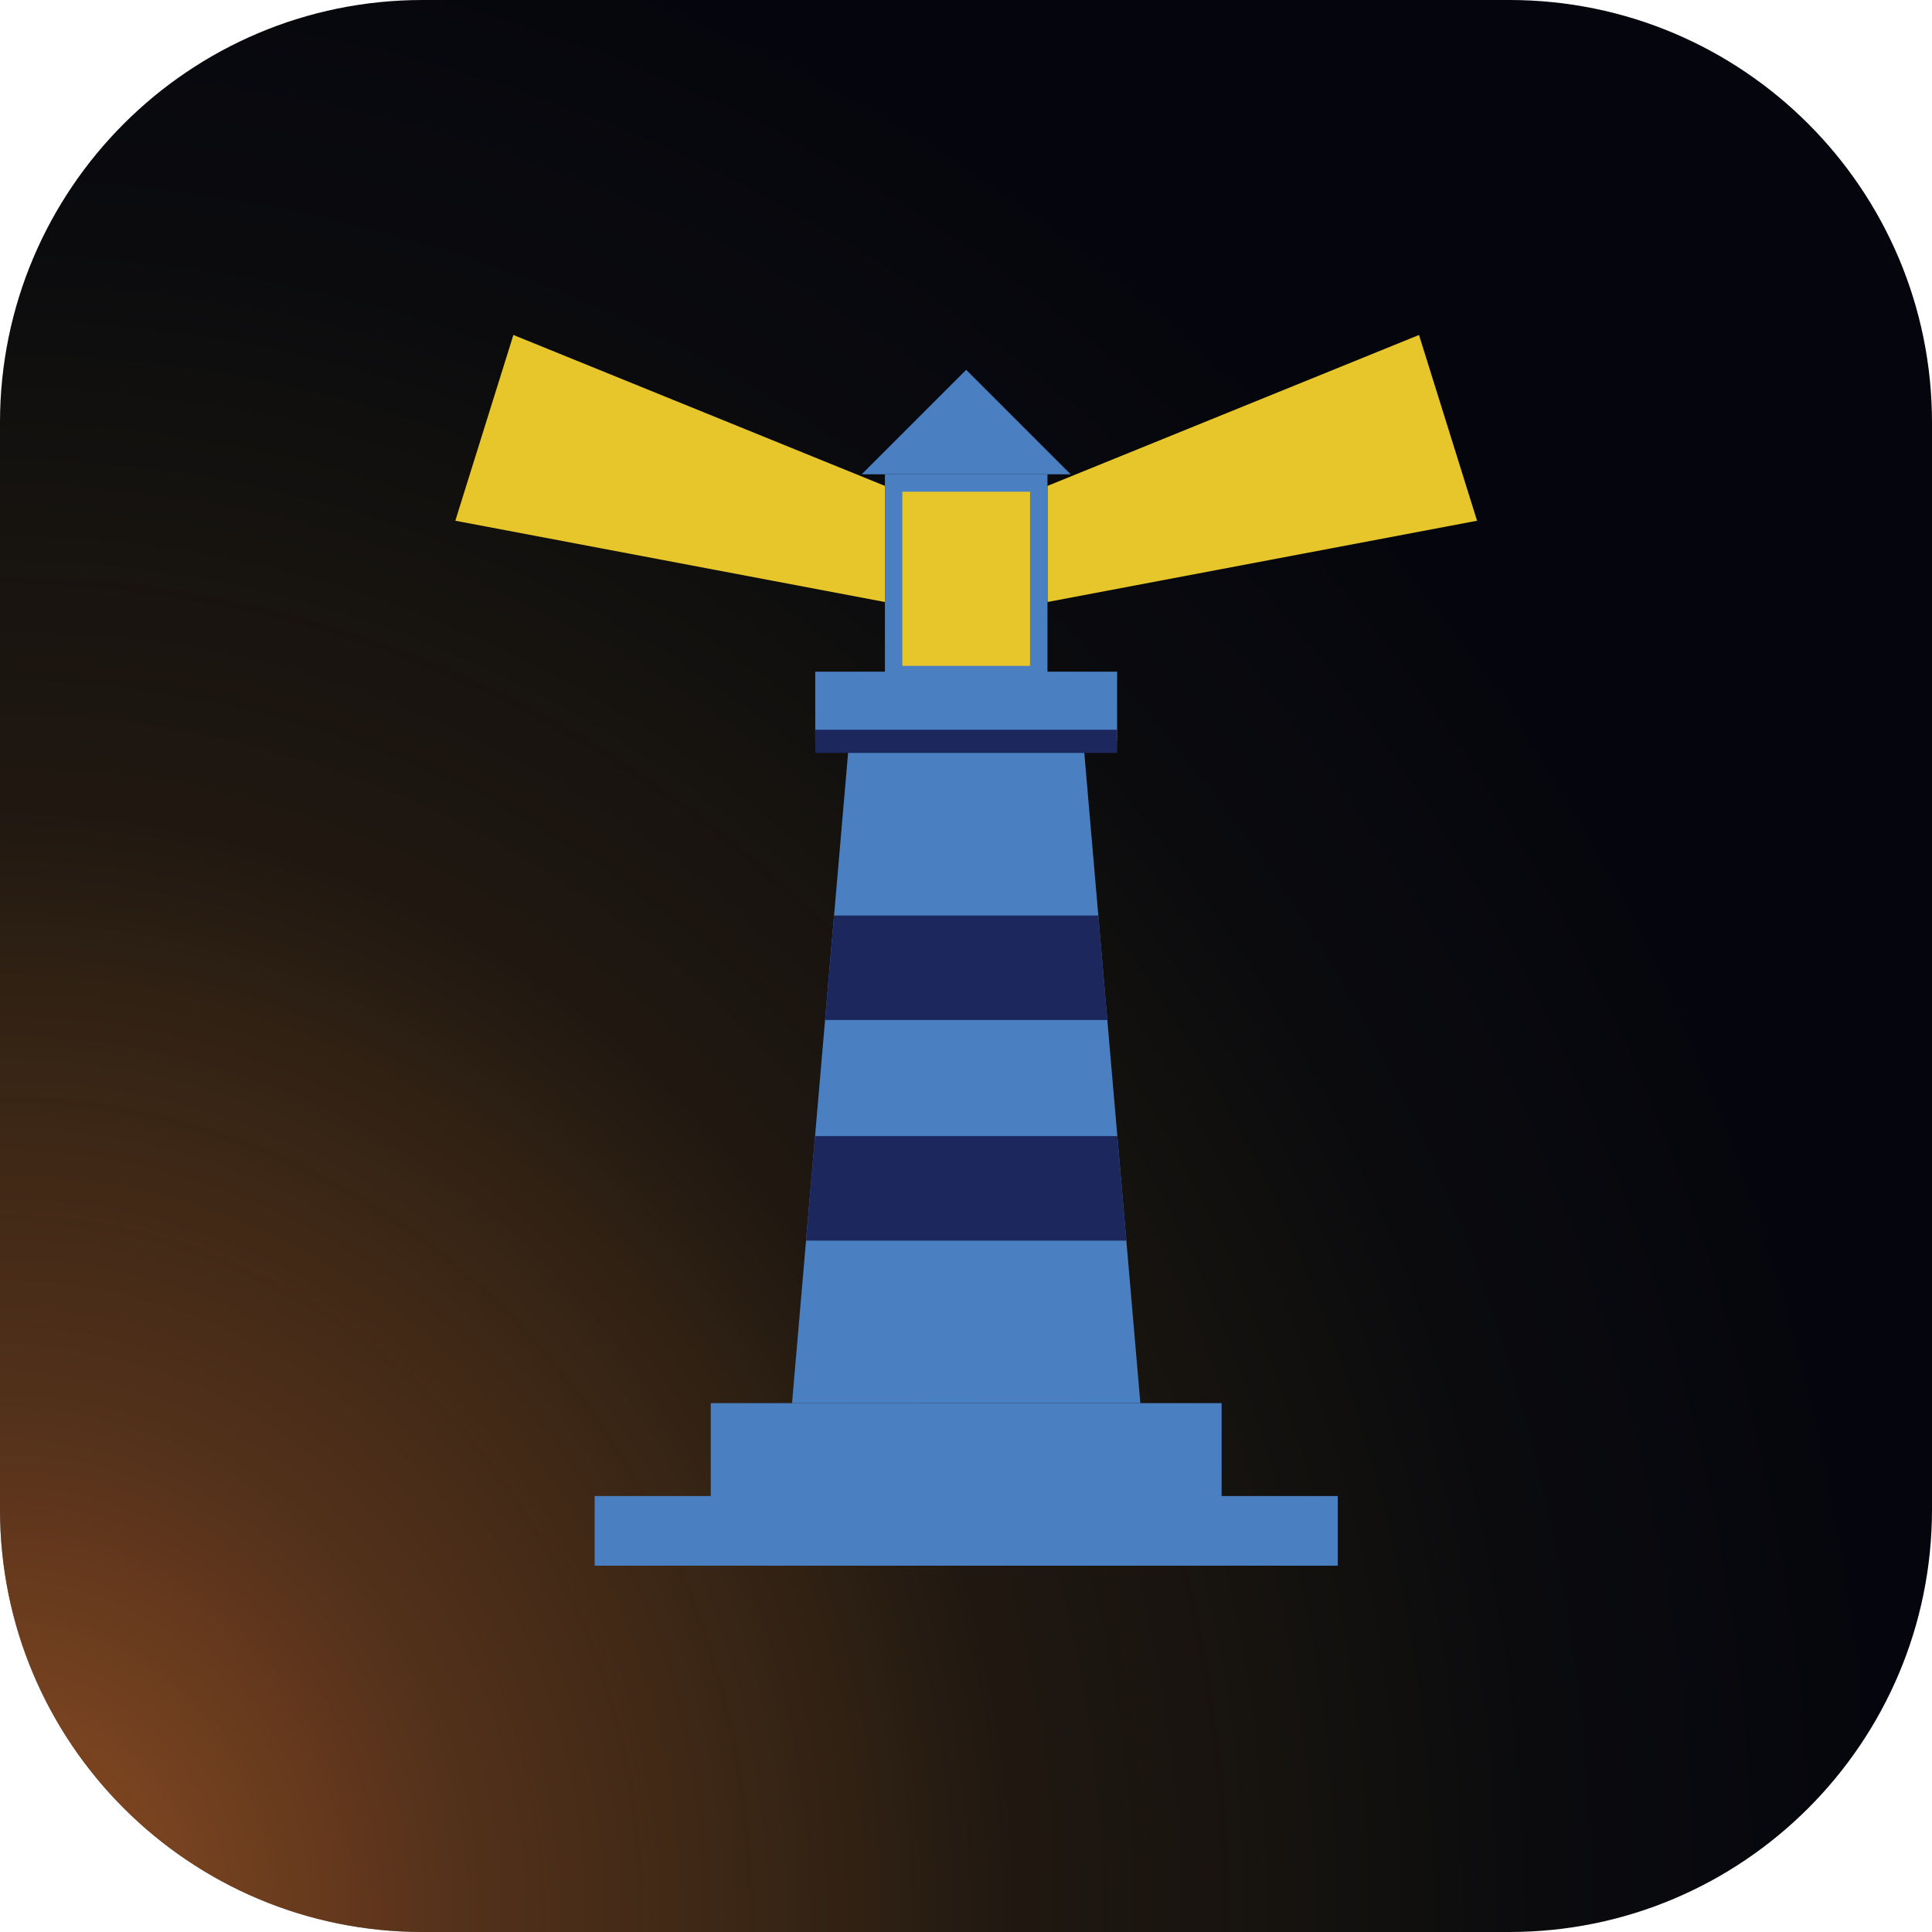
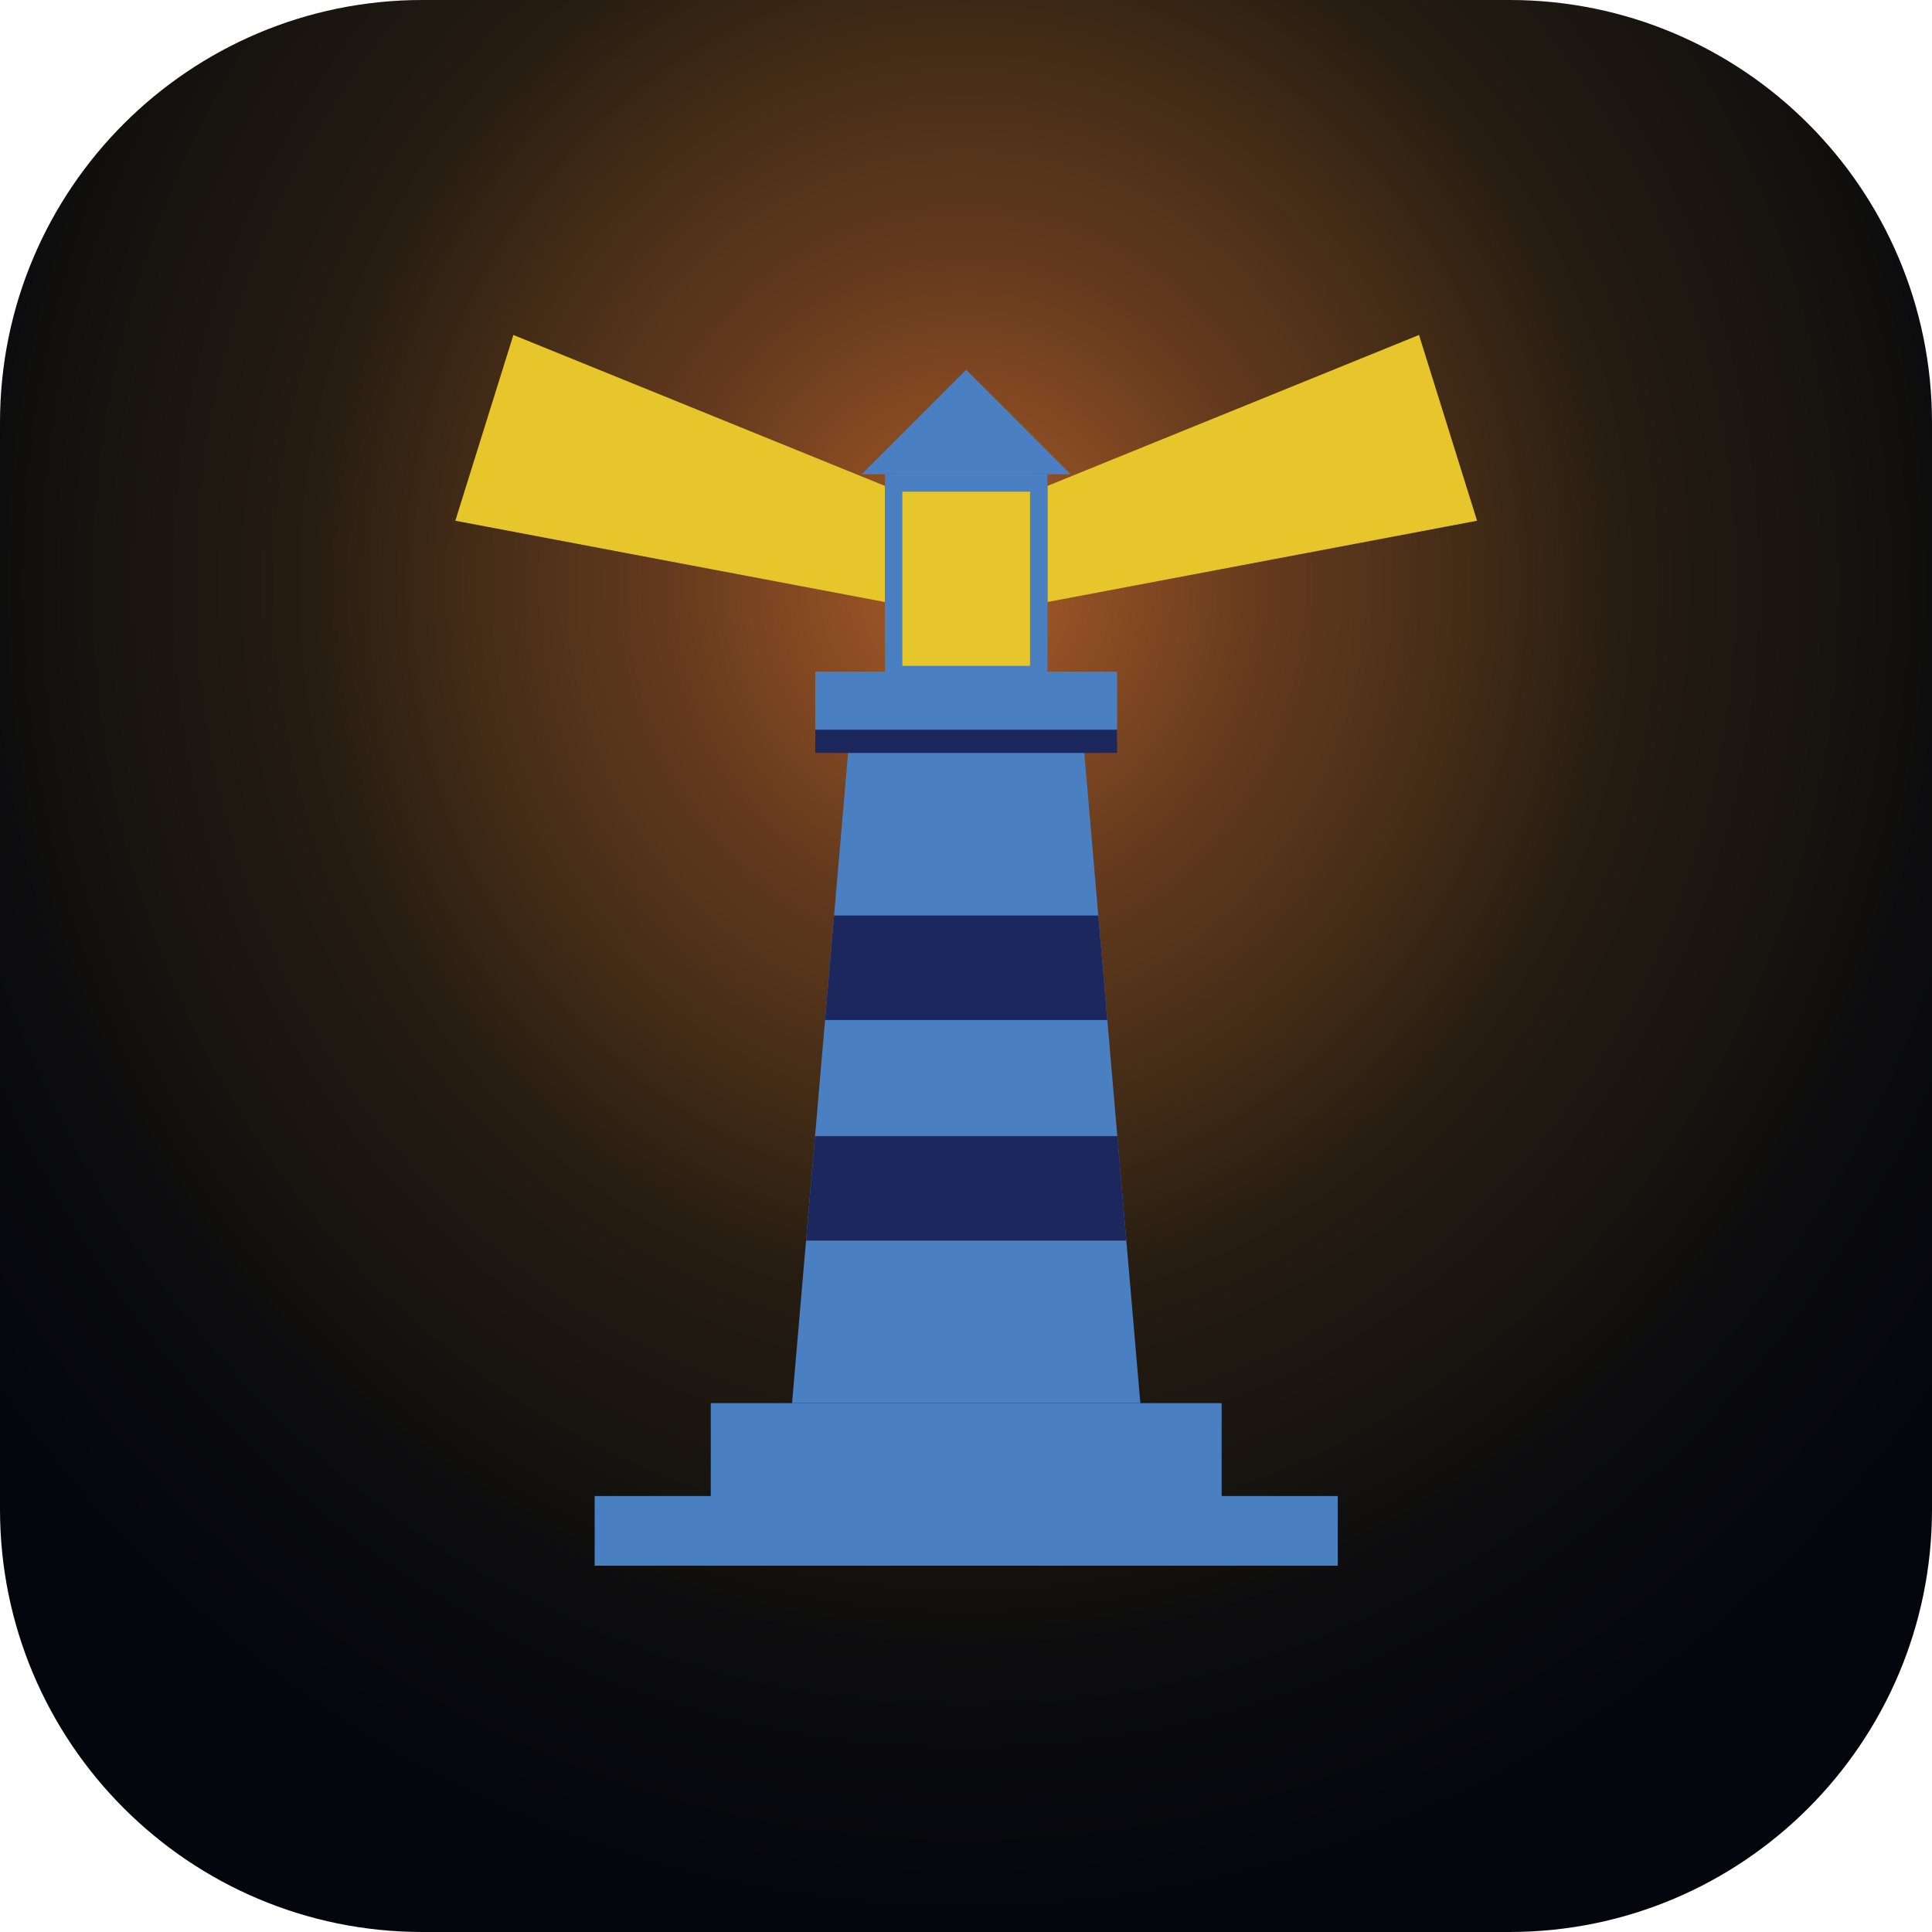
<svg xmlns="http://www.w3.org/2000/svg" viewBox="0 0 512 512">
  <rect width="512" height="512" rx="112" fill="#05060d" />
  <defs>
-     <radialGradient id="candle" gradientUnits="userSpaceOnUse" cx="0" cy="0" r="1" gradientTransform="translate(0 512) scale(560 620)">
-       <stop offset="0" stop-color="#c96a2b" stop-opacity="0.7" />
-       <stop offset=".22" stop-color="#cf7430" stop-opacity="0.385" />
-       <stop offset=".48" stop-color="#e0952b" stop-opacity="0.126" />
-       <stop offset=".72" stop-color="#e6c62a" stop-opacity="0.028" />
+     <radialGradient id="candle" gradientUnits="userSpaceOnUse" cx="0" cy="0" r="1" gradientTransform="translate(256 153.3846) scale(360 400)">
+       <stop offset="0" stop-color="#c96a2b" stop-opacity="0.85" />
+       <stop offset=".22" stop-color="#cf7430" stop-opacity="0.468" />
+       <stop offset=".48" stop-color="#e0952b" stop-opacity="0.153" />
+       <stop offset=".72" stop-color="#e6c62a" stop-opacity="0.034" />
      <stop offset=".9" stop-color="#e6c62a" stop-opacity="0" />
    </radialGradient>
  </defs>
  <rect width="512" height="512" rx="112" fill="url(#candle)" />
  <svg x="102.2" y="58.0" width="307.7" height="400" viewBox="0 0 100 130">
    <defs>
      <clipPath id="tower">
        <polygon points="35,102 65,102 60,44 40,44" />
      </clipPath>
    </defs>
    <polygon points="43,23 43,33 6,26 11,10" fill="#e6c62a" opacity="1" />
    <polygon points="57,23 57,33 94,26 89,10" fill="#e6c62a" opacity="1" />
    <rect x="18" y="110" width="64" height="6" fill="#4a7fc1" />
    <rect x="28" y="102" width="44" height="9" fill="#4a7fc1" />
    <polygon points="35,102 65,102 60,44 40,44" fill="#4a7fc1" />
    <rect x="0" y="60" width="100" height="9" fill="#1c275e" clip-path="url(#tower)" />
    <rect x="0" y="79" width="100" height="9" fill="#1c275e" clip-path="url(#tower)" />
    <rect x="37" y="39" width="26" height="6" fill="#4a7fc1" />
    <rect x="37" y="44" width="26" height="2" fill="#1c275e" />
    <rect x="43" y="22" width="14" height="18" fill="#4a7fc1" />
    <rect x="44.5" y="23.5" width="11" height="15" fill="#e6c62a" />
    <polygon points="41,22 59,22 50,13" fill="#4a7fc1" />
  </svg>
</svg>
